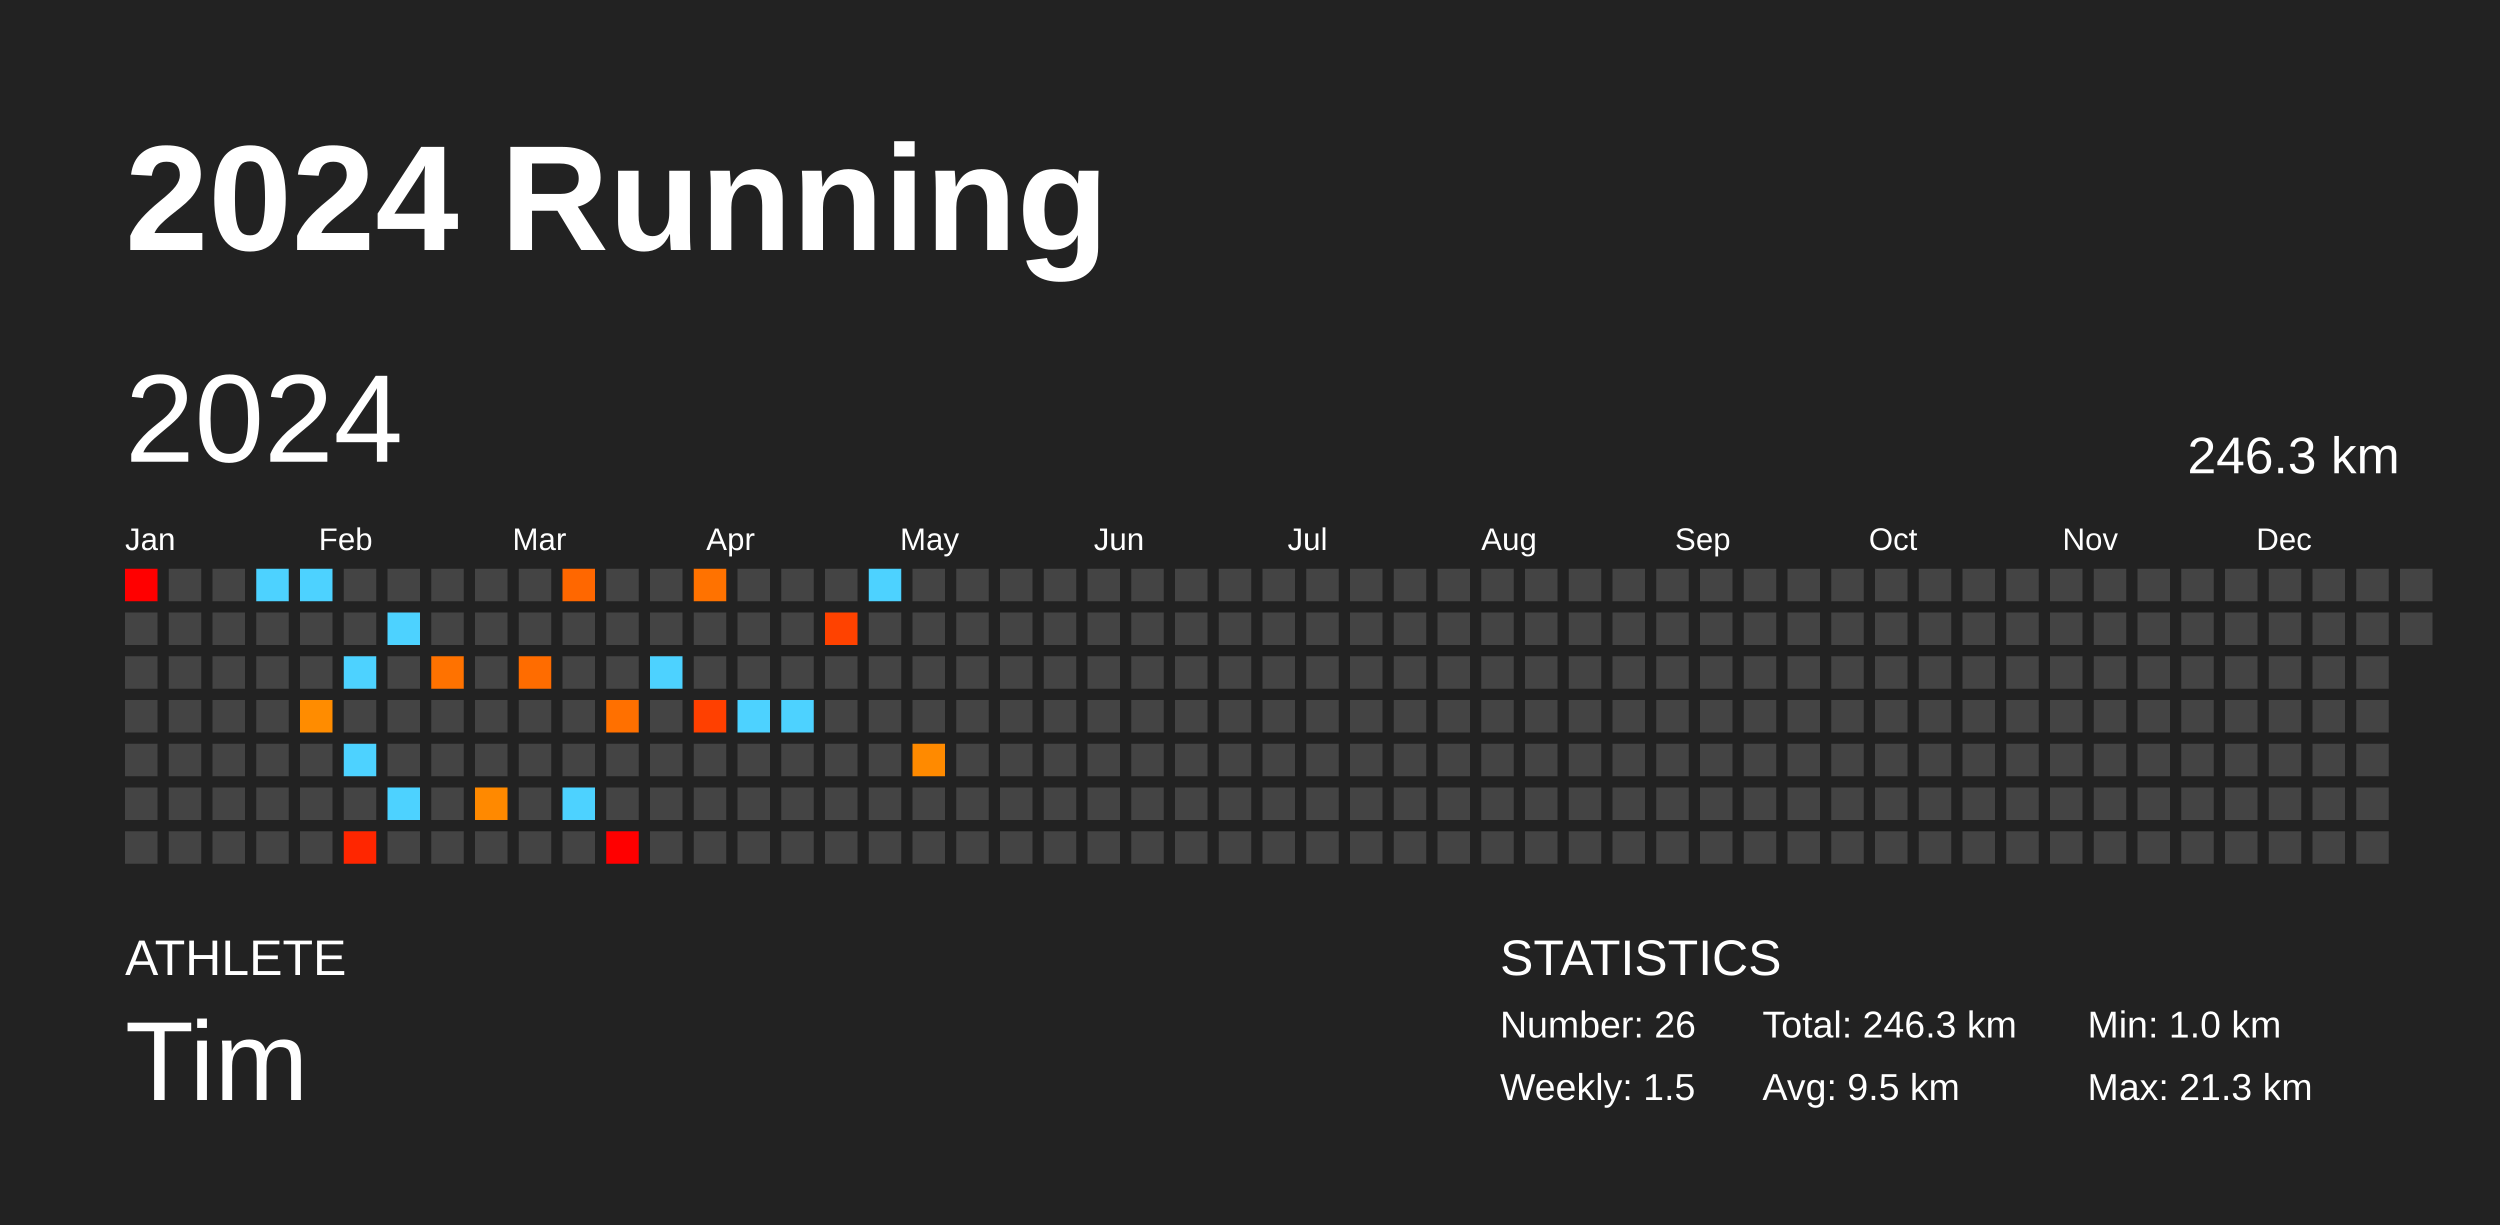
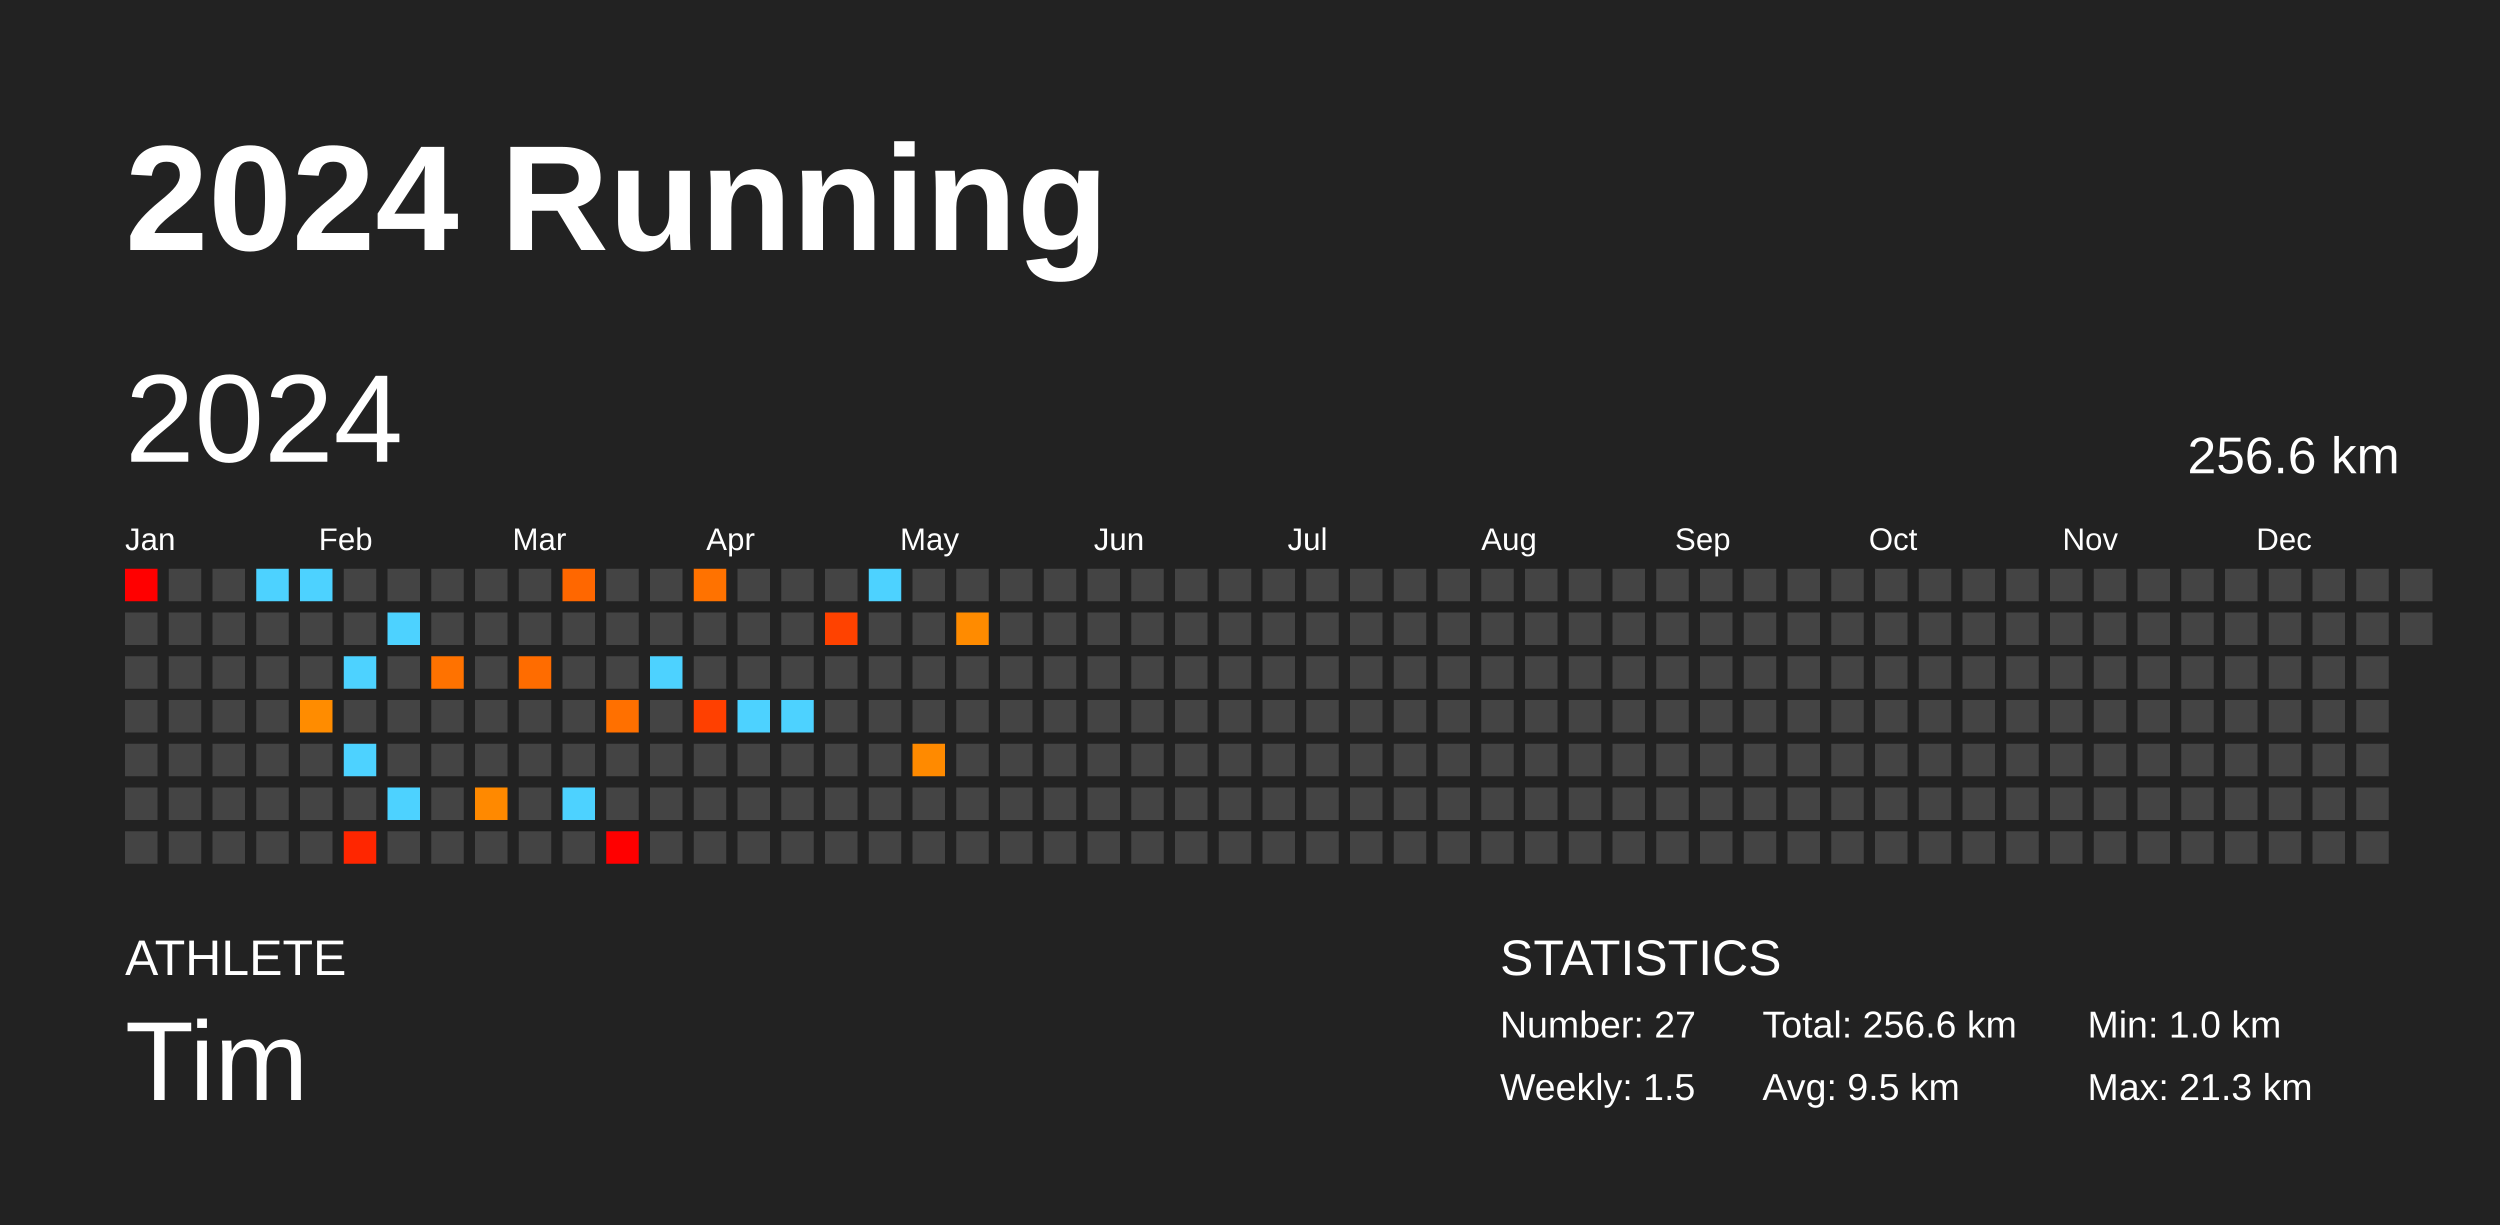
<svg xmlns="http://www.w3.org/2000/svg" baseProfile="full" height="98mm" version="1.1" viewBox="0,0,200,98" width="200mm">
  <defs />
  <rect fill="#222222" height="98" width="200" x="0" y="0" />
  <text fill="#FFFFFF" style="font-size:12px; font-family:Arial; font-weight:bold;" x="10" y="20">2024 Running</text>
  <text fill="#FFFFFF" style="font-size:4px; font-family:Arial" x="10" y="78">ATHLETE</text>
  <text fill="#FFFFFF" style="font-size:9px; font-family:Arial" x="10" y="88">Tim</text>
  <text fill="#FFFFFF" style="font-size:4px; font-family:Arial" x="120" y="78">STATISTICS</text>
-   <text fill="#FFFFFF" style="font-size:3px; font-family:Arial" x="120" y="83">Number: 26</text>
+   <text fill="#FFFFFF" style="font-size:3px; font-family:Arial" x="120" y="83">Number: 27</text>
  <text fill="#FFFFFF" style="font-size:3px; font-family:Arial" x="120" y="88">Weekly: 1.5</text>
-   <text fill="#FFFFFF" style="font-size:3px; font-family:Arial" x="141" y="83">Total: 246.3 km</text>
+   <text fill="#FFFFFF" style="font-size:3px; font-family:Arial" x="141" y="83">Total: 256.6 km</text>
  <text fill="#FFFFFF" style="font-size:3px; font-family:Arial" x="141" y="88">Avg: 9.5 km</text>
  <text fill="#FFFFFF" style="font-size:3px; font-family:Arial" x="167" y="83">Min: 1.0 km</text>
  <text fill="#FFFFFF" style="font-size:3px; font-family:Arial" x="167" y="88">Max: 21.3 km</text>
  <text dominant-baseline="hanging" fill="#FFFFFF" style="font-size:10.0px; font-family:Arial;" x="10" y="30">2024</text>
-   <text dominant-baseline="hanging" fill="#FFFFFF" style="font-size:4.125px; font-family:Arial;" x="175" y="35">246.3 km</text>
+   <text dominant-baseline="hanging" fill="#FFFFFF" style="font-size:4.125px; font-family:Arial;" x="175" y="35">256.6 km</text>
  <text fill="#FFFFFF" style="font-size:2.5px; font-family:Arial" x="10.0" y="44">Jan</text>
  <text fill="#FFFFFF" style="font-size:2.5px; font-family:Arial" x="25.5" y="44">Feb</text>
  <text fill="#FFFFFF" style="font-size:2.5px; font-family:Arial" x="41.0" y="44">Mar</text>
  <text fill="#FFFFFF" style="font-size:2.5px; font-family:Arial" x="56.5" y="44">Apr</text>
  <text fill="#FFFFFF" style="font-size:2.5px; font-family:Arial" x="72.0" y="44">May</text>
  <text fill="#FFFFFF" style="font-size:2.5px; font-family:Arial" x="87.5" y="44">Jun</text>
  <text fill="#FFFFFF" style="font-size:2.5px; font-family:Arial" x="103.0" y="44">Jul</text>
  <text fill="#FFFFFF" style="font-size:2.5px; font-family:Arial" x="118.5" y="44">Aug</text>
  <text fill="#FFFFFF" style="font-size:2.5px; font-family:Arial" x="134.0" y="44">Sep</text>
  <text fill="#FFFFFF" style="font-size:2.5px; font-family:Arial" x="149.5" y="44">Oct</text>
  <text fill="#FFFFFF" style="font-size:2.5px; font-family:Arial" x="165.0" y="44">Nov</text>
  <text fill="#FFFFFF" style="font-size:2.5px; font-family:Arial" x="180.5" y="44">Dec</text>
  <rect fill="red" height="2.6" width="2.6" x="10.0" y="45.5" />
  <rect fill="#444444" height="2.6" width="2.6" x="10.0" y="49.0" />
  <rect fill="#444444" height="2.6" width="2.6" x="10.0" y="52.5" />
  <rect fill="#444444" height="2.6" width="2.6" x="10.0" y="56.0" />
  <rect fill="#444444" height="2.6" width="2.6" x="10.0" y="59.5" />
  <rect fill="#444444" height="2.6" width="2.6" x="10.0" y="63.0" />
  <rect fill="#444444" height="2.6" width="2.6" x="10.0" y="66.5" />
  <rect fill="#444444" height="2.6" width="2.6" x="13.5" y="45.5" />
  <rect fill="#444444" height="2.6" width="2.6" x="13.5" y="49.0" />
  <rect fill="#444444" height="2.6" width="2.6" x="13.5" y="52.5" />
  <rect fill="#444444" height="2.6" width="2.6" x="13.5" y="56.0" />
  <rect fill="#444444" height="2.6" width="2.6" x="13.5" y="59.5" />
  <rect fill="#444444" height="2.6" width="2.6" x="13.5" y="63.0" />
  <rect fill="#444444" height="2.6" width="2.6" x="13.5" y="66.5" />
  <rect fill="#444444" height="2.6" width="2.6" x="17.0" y="45.5" />
  <rect fill="#444444" height="2.6" width="2.6" x="17.0" y="49.0" />
  <rect fill="#444444" height="2.6" width="2.6" x="17.0" y="52.5" />
  <rect fill="#444444" height="2.6" width="2.6" x="17.0" y="56.0" />
  <rect fill="#444444" height="2.6" width="2.6" x="17.0" y="59.5" />
  <rect fill="#444444" height="2.6" width="2.6" x="17.0" y="63.0" />
  <rect fill="#444444" height="2.6" width="2.6" x="17.0" y="66.5" />
  <rect fill="#4dd2ff" height="2.6" width="2.6" x="20.5" y="45.5" />
  <rect fill="#444444" height="2.6" width="2.6" x="20.5" y="49.0" />
  <rect fill="#444444" height="2.6" width="2.6" x="20.5" y="52.5" />
  <rect fill="#444444" height="2.6" width="2.6" x="20.5" y="56.0" />
  <rect fill="#444444" height="2.6" width="2.6" x="20.5" y="59.5" />
  <rect fill="#444444" height="2.6" width="2.6" x="20.5" y="63.0" />
  <rect fill="#444444" height="2.6" width="2.6" x="20.5" y="66.5" />
  <rect fill="#4dd2ff" height="2.6" width="2.6" x="24.0" y="45.5" />
  <rect fill="#444444" height="2.6" width="2.6" x="24.0" y="49.0" />
  <rect fill="#444444" height="2.6" width="2.6" x="24.0" y="52.5" />
  <rect fill="#ff8c00" height="2.6" width="2.6" x="24.0" y="56.0" />
  <rect fill="#444444" height="2.6" width="2.6" x="24.0" y="59.5" />
  <rect fill="#444444" height="2.6" width="2.6" x="24.0" y="63.0" />
  <rect fill="#444444" height="2.6" width="2.6" x="24.0" y="66.5" />
  <rect fill="#444444" height="2.6" width="2.6" x="27.5" y="45.5" />
  <rect fill="#444444" height="2.6" width="2.6" x="27.5" y="49.0" />
  <rect fill="#4dd2ff" height="2.6" width="2.6" x="27.5" y="52.5" />
  <rect fill="#444444" height="2.6" width="2.6" x="27.5" y="56.0" />
  <rect fill="#4dd2ff" height="2.6" width="2.6" x="27.5" y="59.5" />
  <rect fill="#444444" height="2.6" width="2.6" x="27.5" y="63.0" />
  <rect fill="#ff2600" height="2.6" width="2.6" x="27.5" y="66.5" />
  <rect fill="#444444" height="2.6" width="2.6" x="31.0" y="45.5" />
  <rect fill="#4dd2ff" height="2.6" width="2.6" x="31.0" y="49.0" />
  <rect fill="#444444" height="2.6" width="2.6" x="31.0" y="52.5" />
  <rect fill="#444444" height="2.6" width="2.6" x="31.0" y="56.0" />
  <rect fill="#444444" height="2.6" width="2.6" x="31.0" y="59.5" />
  <rect fill="#4dd2ff" height="2.6" width="2.6" x="31.0" y="63.0" />
  <rect fill="#444444" height="2.6" width="2.6" x="31.0" y="66.5" />
  <rect fill="#444444" height="2.6" width="2.6" x="34.5" y="45.5" />
  <rect fill="#444444" height="2.6" width="2.6" x="34.5" y="49.0" />
  <rect fill="#ff7200" height="2.6" width="2.6" x="34.5" y="52.5" />
  <rect fill="#444444" height="2.6" width="2.6" x="34.5" y="56.0" />
  <rect fill="#444444" height="2.6" width="2.6" x="34.5" y="59.5" />
  <rect fill="#444444" height="2.6" width="2.6" x="34.5" y="63.0" />
  <rect fill="#444444" height="2.6" width="2.6" x="34.5" y="66.5" />
  <rect fill="#444444" height="2.6" width="2.6" x="38.0" y="45.5" />
  <rect fill="#444444" height="2.6" width="2.6" x="38.0" y="49.0" />
  <rect fill="#444444" height="2.6" width="2.6" x="38.0" y="52.5" />
  <rect fill="#444444" height="2.6" width="2.6" x="38.0" y="56.0" />
  <rect fill="#444444" height="2.6" width="2.6" x="38.0" y="59.5" />
  <rect fill="#ff8900" height="2.6" width="2.6" x="38.0" y="63.0" />
  <rect fill="#444444" height="2.6" width="2.6" x="38.0" y="66.5" />
  <rect fill="#444444" height="2.6" width="2.6" x="41.5" y="45.5" />
  <rect fill="#444444" height="2.6" width="2.6" x="41.5" y="49.0" />
  <rect fill="#ff6c00" height="2.6" width="2.6" x="41.5" y="52.5" />
  <rect fill="#444444" height="2.6" width="2.6" x="41.5" y="56.0" />
  <rect fill="#444444" height="2.6" width="2.6" x="41.5" y="59.5" />
  <rect fill="#444444" height="2.6" width="2.6" x="41.5" y="63.0" />
  <rect fill="#444444" height="2.6" width="2.6" x="41.5" y="66.5" />
  <rect fill="#ff6700" height="2.6" width="2.6" x="45.0" y="45.5" />
  <rect fill="#444444" height="2.6" width="2.6" x="45.0" y="49.0" />
  <rect fill="#444444" height="2.6" width="2.6" x="45.0" y="52.5" />
  <rect fill="#444444" height="2.6" width="2.6" x="45.0" y="56.0" />
  <rect fill="#444444" height="2.6" width="2.6" x="45.0" y="59.5" />
  <rect fill="#4dd2ff" height="2.6" width="2.6" x="45.0" y="63.0" />
  <rect fill="#444444" height="2.6" width="2.6" x="45.0" y="66.5" />
  <rect fill="#444444" height="2.6" width="2.6" x="48.5" y="45.5" />
  <rect fill="#444444" height="2.6" width="2.6" x="48.5" y="49.0" />
  <rect fill="#444444" height="2.6" width="2.6" x="48.5" y="52.5" />
  <rect fill="#ff7000" height="2.6" width="2.6" x="48.5" y="56.0" />
  <rect fill="#444444" height="2.6" width="2.6" x="48.5" y="59.5" />
  <rect fill="#444444" height="2.6" width="2.6" x="48.5" y="63.0" />
  <rect fill="red" height="2.6" width="2.6" x="48.5" y="66.5" />
  <rect fill="#444444" height="2.6" width="2.6" x="52.0" y="45.5" />
  <rect fill="#444444" height="2.6" width="2.6" x="52.0" y="49.0" />
  <rect fill="#4dd2ff" height="2.6" width="2.6" x="52.0" y="52.5" />
  <rect fill="#444444" height="2.6" width="2.6" x="52.0" y="56.0" />
  <rect fill="#444444" height="2.6" width="2.6" x="52.0" y="59.5" />
  <rect fill="#444444" height="2.6" width="2.6" x="52.0" y="63.0" />
  <rect fill="#444444" height="2.6" width="2.6" x="52.0" y="66.5" />
  <rect fill="#ff7200" height="2.6" width="2.6" x="55.5" y="45.5" />
  <rect fill="#444444" height="2.6" width="2.6" x="55.5" y="49.0" />
  <rect fill="#444444" height="2.6" width="2.6" x="55.5" y="52.5" />
  <rect fill="#ff4000" height="2.6" width="2.6" x="55.5" y="56.0" />
  <rect fill="#444444" height="2.6" width="2.6" x="55.5" y="59.5" />
  <rect fill="#444444" height="2.6" width="2.6" x="55.5" y="63.0" />
  <rect fill="#444444" height="2.6" width="2.6" x="55.5" y="66.5" />
  <rect fill="#444444" height="2.6" width="2.6" x="59.0" y="45.5" />
  <rect fill="#444444" height="2.6" width="2.6" x="59.0" y="49.0" />
  <rect fill="#444444" height="2.6" width="2.6" x="59.0" y="52.5" />
  <rect fill="#4dd2ff" height="2.6" width="2.6" x="59.0" y="56.0" />
  <rect fill="#444444" height="2.6" width="2.6" x="59.0" y="59.5" />
  <rect fill="#444444" height="2.6" width="2.6" x="59.0" y="63.0" />
  <rect fill="#444444" height="2.6" width="2.6" x="59.0" y="66.5" />
  <rect fill="#444444" height="2.6" width="2.6" x="62.5" y="45.5" />
  <rect fill="#444444" height="2.6" width="2.6" x="62.5" y="49.0" />
  <rect fill="#444444" height="2.6" width="2.6" x="62.5" y="52.5" />
  <rect fill="#4dd2ff" height="2.6" width="2.6" x="62.5" y="56.0" />
  <rect fill="#444444" height="2.6" width="2.6" x="62.5" y="59.5" />
  <rect fill="#444444" height="2.6" width="2.6" x="62.5" y="63.0" />
  <rect fill="#444444" height="2.6" width="2.6" x="62.5" y="66.5" />
  <rect fill="#444444" height="2.6" width="2.6" x="66.0" y="45.5" />
  <rect fill="#ff4200" height="2.6" width="2.6" x="66.0" y="49.0" />
  <rect fill="#444444" height="2.6" width="2.6" x="66.0" y="52.5" />
  <rect fill="#444444" height="2.6" width="2.6" x="66.0" y="56.0" />
  <rect fill="#444444" height="2.6" width="2.6" x="66.0" y="59.5" />
  <rect fill="#444444" height="2.6" width="2.6" x="66.0" y="63.0" />
  <rect fill="#444444" height="2.6" width="2.6" x="66.0" y="66.5" />
  <rect fill="#4dd2ff" height="2.6" width="2.6" x="69.5" y="45.5" />
  <rect fill="#444444" height="2.6" width="2.6" x="69.5" y="49.0" />
  <rect fill="#444444" height="2.6" width="2.6" x="69.5" y="52.5" />
  <rect fill="#444444" height="2.6" width="2.6" x="69.5" y="56.0" />
  <rect fill="#444444" height="2.6" width="2.6" x="69.5" y="59.5" />
  <rect fill="#444444" height="2.6" width="2.6" x="69.5" y="63.0" />
  <rect fill="#444444" height="2.6" width="2.6" x="69.5" y="66.5" />
  <rect fill="#444444" height="2.6" width="2.6" x="73.0" y="45.5" />
  <rect fill="#444444" height="2.6" width="2.6" x="73.0" y="49.0" />
  <rect fill="#444444" height="2.6" width="2.6" x="73.0" y="52.5" />
  <rect fill="#444444" height="2.6" width="2.6" x="73.0" y="56.0" />
  <rect fill="#ff8a00" height="2.6" width="2.6" x="73.0" y="59.5" />
  <rect fill="#444444" height="2.6" width="2.6" x="73.0" y="63.0" />
  <rect fill="#444444" height="2.6" width="2.6" x="73.0" y="66.5" />
  <rect fill="#444444" height="2.6" width="2.6" x="76.5" y="45.5" />
-   <rect fill="#444444" height="2.6" width="2.6" x="76.5" y="49.0" />
+   <rect fill="#ff8b00" height="2.6" width="2.6" x="76.5" y="49.0" />
  <rect fill="#444444" height="2.6" width="2.6" x="76.5" y="52.5" />
  <rect fill="#444444" height="2.6" width="2.6" x="76.5" y="56.0" />
  <rect fill="#444444" height="2.6" width="2.6" x="76.5" y="59.5" />
  <rect fill="#444444" height="2.6" width="2.6" x="76.5" y="63.0" />
  <rect fill="#444444" height="2.6" width="2.6" x="76.5" y="66.5" />
  <rect fill="#444444" height="2.6" width="2.6" x="80.0" y="45.5" />
  <rect fill="#444444" height="2.6" width="2.6" x="80.0" y="49.0" />
  <rect fill="#444444" height="2.6" width="2.6" x="80.0" y="52.5" />
  <rect fill="#444444" height="2.6" width="2.6" x="80.0" y="56.0" />
  <rect fill="#444444" height="2.6" width="2.6" x="80.0" y="59.5" />
  <rect fill="#444444" height="2.6" width="2.6" x="80.0" y="63.0" />
  <rect fill="#444444" height="2.6" width="2.6" x="80.0" y="66.5" />
  <rect fill="#444444" height="2.6" width="2.6" x="83.5" y="45.5" />
  <rect fill="#444444" height="2.6" width="2.6" x="83.5" y="49.0" />
  <rect fill="#444444" height="2.6" width="2.6" x="83.5" y="52.5" />
  <rect fill="#444444" height="2.6" width="2.6" x="83.5" y="56.0" />
  <rect fill="#444444" height="2.6" width="2.6" x="83.5" y="59.5" />
  <rect fill="#444444" height="2.6" width="2.6" x="83.5" y="63.0" />
  <rect fill="#444444" height="2.6" width="2.6" x="83.5" y="66.5" />
  <rect fill="#444444" height="2.6" width="2.6" x="87.0" y="45.5" />
  <rect fill="#444444" height="2.6" width="2.6" x="87.0" y="49.0" />
  <rect fill="#444444" height="2.6" width="2.6" x="87.0" y="52.5" />
  <rect fill="#444444" height="2.6" width="2.6" x="87.0" y="56.0" />
  <rect fill="#444444" height="2.6" width="2.6" x="87.0" y="59.5" />
  <rect fill="#444444" height="2.6" width="2.6" x="87.0" y="63.0" />
  <rect fill="#444444" height="2.6" width="2.6" x="87.0" y="66.5" />
  <rect fill="#444444" height="2.6" width="2.6" x="90.5" y="45.5" />
  <rect fill="#444444" height="2.6" width="2.6" x="90.5" y="49.0" />
  <rect fill="#444444" height="2.6" width="2.6" x="90.5" y="52.5" />
  <rect fill="#444444" height="2.6" width="2.6" x="90.5" y="56.0" />
  <rect fill="#444444" height="2.6" width="2.6" x="90.5" y="59.5" />
  <rect fill="#444444" height="2.6" width="2.6" x="90.5" y="63.0" />
  <rect fill="#444444" height="2.6" width="2.6" x="90.5" y="66.5" />
  <rect fill="#444444" height="2.6" width="2.6" x="94.0" y="45.5" />
  <rect fill="#444444" height="2.6" width="2.6" x="94.0" y="49.0" />
  <rect fill="#444444" height="2.6" width="2.6" x="94.0" y="52.5" />
  <rect fill="#444444" height="2.6" width="2.6" x="94.0" y="56.0" />
  <rect fill="#444444" height="2.6" width="2.6" x="94.0" y="59.5" />
  <rect fill="#444444" height="2.6" width="2.6" x="94.0" y="63.0" />
  <rect fill="#444444" height="2.6" width="2.6" x="94.0" y="66.5" />
  <rect fill="#444444" height="2.6" width="2.6" x="97.5" y="45.5" />
  <rect fill="#444444" height="2.6" width="2.6" x="97.5" y="49.0" />
  <rect fill="#444444" height="2.6" width="2.6" x="97.5" y="52.5" />
  <rect fill="#444444" height="2.6" width="2.6" x="97.5" y="56.0" />
  <rect fill="#444444" height="2.6" width="2.6" x="97.5" y="59.5" />
  <rect fill="#444444" height="2.6" width="2.6" x="97.5" y="63.0" />
  <rect fill="#444444" height="2.6" width="2.6" x="97.5" y="66.5" />
  <rect fill="#444444" height="2.6" width="2.6" x="101.0" y="45.5" />
  <rect fill="#444444" height="2.6" width="2.6" x="101.0" y="49.0" />
  <rect fill="#444444" height="2.6" width="2.6" x="101.0" y="52.5" />
  <rect fill="#444444" height="2.6" width="2.6" x="101.0" y="56.0" />
  <rect fill="#444444" height="2.6" width="2.6" x="101.0" y="59.5" />
  <rect fill="#444444" height="2.6" width="2.6" x="101.0" y="63.0" />
  <rect fill="#444444" height="2.6" width="2.6" x="101.0" y="66.5" />
  <rect fill="#444444" height="2.6" width="2.6" x="104.5" y="45.5" />
  <rect fill="#444444" height="2.6" width="2.6" x="104.5" y="49.0" />
  <rect fill="#444444" height="2.6" width="2.6" x="104.5" y="52.5" />
  <rect fill="#444444" height="2.6" width="2.6" x="104.5" y="56.0" />
  <rect fill="#444444" height="2.6" width="2.6" x="104.5" y="59.5" />
  <rect fill="#444444" height="2.6" width="2.6" x="104.5" y="63.0" />
  <rect fill="#444444" height="2.6" width="2.6" x="104.5" y="66.5" />
  <rect fill="#444444" height="2.6" width="2.6" x="108.0" y="45.5" />
  <rect fill="#444444" height="2.6" width="2.6" x="108.0" y="49.0" />
  <rect fill="#444444" height="2.6" width="2.6" x="108.0" y="52.5" />
  <rect fill="#444444" height="2.6" width="2.6" x="108.0" y="56.0" />
  <rect fill="#444444" height="2.6" width="2.6" x="108.0" y="59.5" />
  <rect fill="#444444" height="2.6" width="2.6" x="108.0" y="63.0" />
  <rect fill="#444444" height="2.6" width="2.6" x="108.0" y="66.5" />
  <rect fill="#444444" height="2.6" width="2.6" x="111.5" y="45.5" />
  <rect fill="#444444" height="2.6" width="2.6" x="111.5" y="49.0" />
  <rect fill="#444444" height="2.6" width="2.6" x="111.5" y="52.5" />
  <rect fill="#444444" height="2.6" width="2.6" x="111.5" y="56.0" />
  <rect fill="#444444" height="2.6" width="2.6" x="111.5" y="59.5" />
  <rect fill="#444444" height="2.6" width="2.6" x="111.5" y="63.0" />
  <rect fill="#444444" height="2.6" width="2.6" x="111.5" y="66.5" />
  <rect fill="#444444" height="2.6" width="2.6" x="115.0" y="45.5" />
  <rect fill="#444444" height="2.6" width="2.6" x="115.0" y="49.0" />
  <rect fill="#444444" height="2.6" width="2.6" x="115.0" y="52.5" />
  <rect fill="#444444" height="2.6" width="2.6" x="115.0" y="56.0" />
  <rect fill="#444444" height="2.6" width="2.6" x="115.0" y="59.5" />
  <rect fill="#444444" height="2.6" width="2.6" x="115.0" y="63.0" />
  <rect fill="#444444" height="2.6" width="2.6" x="115.0" y="66.5" />
  <rect fill="#444444" height="2.6" width="2.6" x="118.5" y="45.5" />
  <rect fill="#444444" height="2.6" width="2.6" x="118.5" y="49.0" />
  <rect fill="#444444" height="2.6" width="2.6" x="118.5" y="52.5" />
  <rect fill="#444444" height="2.6" width="2.6" x="118.5" y="56.0" />
  <rect fill="#444444" height="2.6" width="2.6" x="118.5" y="59.5" />
  <rect fill="#444444" height="2.6" width="2.6" x="118.5" y="63.0" />
  <rect fill="#444444" height="2.6" width="2.6" x="118.5" y="66.5" />
  <rect fill="#444444" height="2.6" width="2.6" x="122.0" y="45.5" />
  <rect fill="#444444" height="2.6" width="2.6" x="122.0" y="49.0" />
  <rect fill="#444444" height="2.6" width="2.6" x="122.0" y="52.5" />
  <rect fill="#444444" height="2.6" width="2.6" x="122.0" y="56.0" />
  <rect fill="#444444" height="2.6" width="2.6" x="122.0" y="59.5" />
  <rect fill="#444444" height="2.6" width="2.6" x="122.0" y="63.0" />
  <rect fill="#444444" height="2.6" width="2.6" x="122.0" y="66.5" />
  <rect fill="#444444" height="2.6" width="2.6" x="125.5" y="45.5" />
  <rect fill="#444444" height="2.6" width="2.6" x="125.5" y="49.0" />
  <rect fill="#444444" height="2.6" width="2.6" x="125.5" y="52.5" />
  <rect fill="#444444" height="2.6" width="2.6" x="125.5" y="56.0" />
  <rect fill="#444444" height="2.6" width="2.6" x="125.5" y="59.5" />
  <rect fill="#444444" height="2.6" width="2.6" x="125.5" y="63.0" />
  <rect fill="#444444" height="2.6" width="2.6" x="125.5" y="66.5" />
  <rect fill="#444444" height="2.6" width="2.6" x="129.0" y="45.5" />
  <rect fill="#444444" height="2.6" width="2.6" x="129.0" y="49.0" />
  <rect fill="#444444" height="2.6" width="2.6" x="129.0" y="52.5" />
  <rect fill="#444444" height="2.6" width="2.6" x="129.0" y="56.0" />
  <rect fill="#444444" height="2.6" width="2.6" x="129.0" y="59.5" />
  <rect fill="#444444" height="2.6" width="2.6" x="129.0" y="63.0" />
  <rect fill="#444444" height="2.6" width="2.6" x="129.0" y="66.5" />
  <rect fill="#444444" height="2.6" width="2.6" x="132.5" y="45.5" />
  <rect fill="#444444" height="2.6" width="2.6" x="132.5" y="49.0" />
  <rect fill="#444444" height="2.6" width="2.6" x="132.5" y="52.5" />
  <rect fill="#444444" height="2.6" width="2.6" x="132.5" y="56.0" />
  <rect fill="#444444" height="2.6" width="2.6" x="132.5" y="59.5" />
  <rect fill="#444444" height="2.6" width="2.6" x="132.5" y="63.0" />
  <rect fill="#444444" height="2.6" width="2.6" x="132.5" y="66.5" />
  <rect fill="#444444" height="2.6" width="2.6" x="136.0" y="45.5" />
  <rect fill="#444444" height="2.6" width="2.6" x="136.0" y="49.0" />
  <rect fill="#444444" height="2.6" width="2.6" x="136.0" y="52.5" />
  <rect fill="#444444" height="2.6" width="2.6" x="136.0" y="56.0" />
  <rect fill="#444444" height="2.6" width="2.6" x="136.0" y="59.5" />
  <rect fill="#444444" height="2.6" width="2.6" x="136.0" y="63.0" />
  <rect fill="#444444" height="2.6" width="2.6" x="136.0" y="66.5" />
  <rect fill="#444444" height="2.6" width="2.6" x="139.5" y="45.5" />
  <rect fill="#444444" height="2.6" width="2.6" x="139.5" y="49.0" />
  <rect fill="#444444" height="2.6" width="2.6" x="139.5" y="52.5" />
  <rect fill="#444444" height="2.6" width="2.6" x="139.5" y="56.0" />
  <rect fill="#444444" height="2.6" width="2.6" x="139.5" y="59.5" />
  <rect fill="#444444" height="2.6" width="2.6" x="139.5" y="63.0" />
  <rect fill="#444444" height="2.6" width="2.6" x="139.5" y="66.5" />
  <rect fill="#444444" height="2.6" width="2.6" x="143.0" y="45.5" />
  <rect fill="#444444" height="2.6" width="2.6" x="143.0" y="49.0" />
  <rect fill="#444444" height="2.6" width="2.6" x="143.0" y="52.5" />
  <rect fill="#444444" height="2.6" width="2.6" x="143.0" y="56.0" />
  <rect fill="#444444" height="2.6" width="2.6" x="143.0" y="59.5" />
  <rect fill="#444444" height="2.6" width="2.6" x="143.0" y="63.0" />
  <rect fill="#444444" height="2.6" width="2.6" x="143.0" y="66.5" />
  <rect fill="#444444" height="2.6" width="2.6" x="146.5" y="45.5" />
  <rect fill="#444444" height="2.6" width="2.6" x="146.5" y="49.0" />
  <rect fill="#444444" height="2.6" width="2.6" x="146.5" y="52.5" />
  <rect fill="#444444" height="2.6" width="2.6" x="146.5" y="56.0" />
  <rect fill="#444444" height="2.6" width="2.6" x="146.5" y="59.5" />
  <rect fill="#444444" height="2.6" width="2.6" x="146.5" y="63.0" />
  <rect fill="#444444" height="2.6" width="2.6" x="146.5" y="66.5" />
  <rect fill="#444444" height="2.6" width="2.6" x="150.0" y="45.5" />
  <rect fill="#444444" height="2.6" width="2.6" x="150.0" y="49.0" />
  <rect fill="#444444" height="2.6" width="2.6" x="150.0" y="52.5" />
  <rect fill="#444444" height="2.6" width="2.6" x="150.0" y="56.0" />
  <rect fill="#444444" height="2.6" width="2.6" x="150.0" y="59.5" />
  <rect fill="#444444" height="2.6" width="2.6" x="150.0" y="63.0" />
  <rect fill="#444444" height="2.6" width="2.6" x="150.0" y="66.5" />
  <rect fill="#444444" height="2.6" width="2.6" x="153.5" y="45.5" />
  <rect fill="#444444" height="2.6" width="2.6" x="153.5" y="49.0" />
  <rect fill="#444444" height="2.6" width="2.6" x="153.5" y="52.5" />
  <rect fill="#444444" height="2.6" width="2.6" x="153.5" y="56.0" />
  <rect fill="#444444" height="2.6" width="2.6" x="153.5" y="59.5" />
  <rect fill="#444444" height="2.6" width="2.6" x="153.5" y="63.0" />
  <rect fill="#444444" height="2.6" width="2.6" x="153.5" y="66.5" />
  <rect fill="#444444" height="2.6" width="2.6" x="157.0" y="45.5" />
  <rect fill="#444444" height="2.6" width="2.6" x="157.0" y="49.0" />
  <rect fill="#444444" height="2.6" width="2.6" x="157.0" y="52.5" />
  <rect fill="#444444" height="2.6" width="2.6" x="157.0" y="56.0" />
  <rect fill="#444444" height="2.6" width="2.6" x="157.0" y="59.5" />
  <rect fill="#444444" height="2.6" width="2.6" x="157.0" y="63.0" />
  <rect fill="#444444" height="2.6" width="2.6" x="157.0" y="66.5" />
  <rect fill="#444444" height="2.6" width="2.6" x="160.5" y="45.5" />
  <rect fill="#444444" height="2.6" width="2.6" x="160.5" y="49.0" />
  <rect fill="#444444" height="2.6" width="2.6" x="160.5" y="52.5" />
  <rect fill="#444444" height="2.6" width="2.6" x="160.5" y="56.0" />
  <rect fill="#444444" height="2.6" width="2.6" x="160.5" y="59.5" />
  <rect fill="#444444" height="2.6" width="2.6" x="160.5" y="63.0" />
  <rect fill="#444444" height="2.6" width="2.6" x="160.5" y="66.5" />
  <rect fill="#444444" height="2.6" width="2.6" x="164.0" y="45.5" />
  <rect fill="#444444" height="2.6" width="2.6" x="164.0" y="49.0" />
  <rect fill="#444444" height="2.6" width="2.6" x="164.0" y="52.5" />
  <rect fill="#444444" height="2.6" width="2.6" x="164.0" y="56.0" />
  <rect fill="#444444" height="2.6" width="2.6" x="164.0" y="59.5" />
  <rect fill="#444444" height="2.6" width="2.6" x="164.0" y="63.0" />
  <rect fill="#444444" height="2.6" width="2.6" x="164.0" y="66.5" />
  <rect fill="#444444" height="2.6" width="2.6" x="167.5" y="45.5" />
  <rect fill="#444444" height="2.6" width="2.6" x="167.5" y="49.0" />
  <rect fill="#444444" height="2.6" width="2.6" x="167.5" y="52.5" />
  <rect fill="#444444" height="2.6" width="2.6" x="167.5" y="56.0" />
  <rect fill="#444444" height="2.6" width="2.6" x="167.5" y="59.5" />
  <rect fill="#444444" height="2.6" width="2.6" x="167.5" y="63.0" />
  <rect fill="#444444" height="2.6" width="2.6" x="167.5" y="66.5" />
  <rect fill="#444444" height="2.6" width="2.6" x="171.0" y="45.5" />
  <rect fill="#444444" height="2.6" width="2.6" x="171.0" y="49.0" />
  <rect fill="#444444" height="2.6" width="2.6" x="171.0" y="52.5" />
  <rect fill="#444444" height="2.6" width="2.6" x="171.0" y="56.0" />
  <rect fill="#444444" height="2.6" width="2.6" x="171.0" y="59.5" />
  <rect fill="#444444" height="2.6" width="2.6" x="171.0" y="63.0" />
  <rect fill="#444444" height="2.6" width="2.6" x="171.0" y="66.5" />
  <rect fill="#444444" height="2.6" width="2.6" x="174.5" y="45.5" />
  <rect fill="#444444" height="2.6" width="2.6" x="174.5" y="49.0" />
  <rect fill="#444444" height="2.6" width="2.6" x="174.5" y="52.5" />
  <rect fill="#444444" height="2.6" width="2.6" x="174.5" y="56.0" />
  <rect fill="#444444" height="2.6" width="2.6" x="174.5" y="59.5" />
  <rect fill="#444444" height="2.6" width="2.6" x="174.5" y="63.0" />
  <rect fill="#444444" height="2.6" width="2.6" x="174.5" y="66.5" />
  <rect fill="#444444" height="2.6" width="2.6" x="178.0" y="45.5" />
  <rect fill="#444444" height="2.6" width="2.6" x="178.0" y="49.0" />
  <rect fill="#444444" height="2.6" width="2.6" x="178.0" y="52.5" />
  <rect fill="#444444" height="2.6" width="2.6" x="178.0" y="56.0" />
  <rect fill="#444444" height="2.6" width="2.6" x="178.0" y="59.5" />
  <rect fill="#444444" height="2.6" width="2.6" x="178.0" y="63.0" />
  <rect fill="#444444" height="2.6" width="2.6" x="178.0" y="66.5" />
  <rect fill="#444444" height="2.6" width="2.6" x="181.5" y="45.5" />
  <rect fill="#444444" height="2.6" width="2.6" x="181.5" y="49.0" />
  <rect fill="#444444" height="2.6" width="2.6" x="181.5" y="52.5" />
  <rect fill="#444444" height="2.6" width="2.6" x="181.5" y="56.0" />
  <rect fill="#444444" height="2.6" width="2.6" x="181.5" y="59.5" />
  <rect fill="#444444" height="2.6" width="2.6" x="181.5" y="63.0" />
  <rect fill="#444444" height="2.6" width="2.6" x="181.5" y="66.5" />
  <rect fill="#444444" height="2.6" width="2.6" x="185.0" y="45.5" />
  <rect fill="#444444" height="2.6" width="2.6" x="185.0" y="49.0" />
  <rect fill="#444444" height="2.6" width="2.6" x="185.0" y="52.5" />
  <rect fill="#444444" height="2.6" width="2.6" x="185.0" y="56.0" />
  <rect fill="#444444" height="2.6" width="2.6" x="185.0" y="59.5" />
  <rect fill="#444444" height="2.6" width="2.6" x="185.0" y="63.0" />
  <rect fill="#444444" height="2.6" width="2.6" x="185.0" y="66.5" />
  <rect fill="#444444" height="2.6" width="2.6" x="188.5" y="45.5" />
  <rect fill="#444444" height="2.6" width="2.6" x="188.5" y="49.0" />
  <rect fill="#444444" height="2.6" width="2.6" x="188.5" y="52.5" />
  <rect fill="#444444" height="2.6" width="2.6" x="188.5" y="56.0" />
  <rect fill="#444444" height="2.6" width="2.6" x="188.5" y="59.5" />
  <rect fill="#444444" height="2.6" width="2.6" x="188.5" y="63.0" />
  <rect fill="#444444" height="2.6" width="2.6" x="188.5" y="66.5" />
  <rect fill="#444444" height="2.6" width="2.6" x="192.0" y="45.5" />
  <rect fill="#444444" height="2.6" width="2.6" x="192.0" y="49.0" />
</svg>
